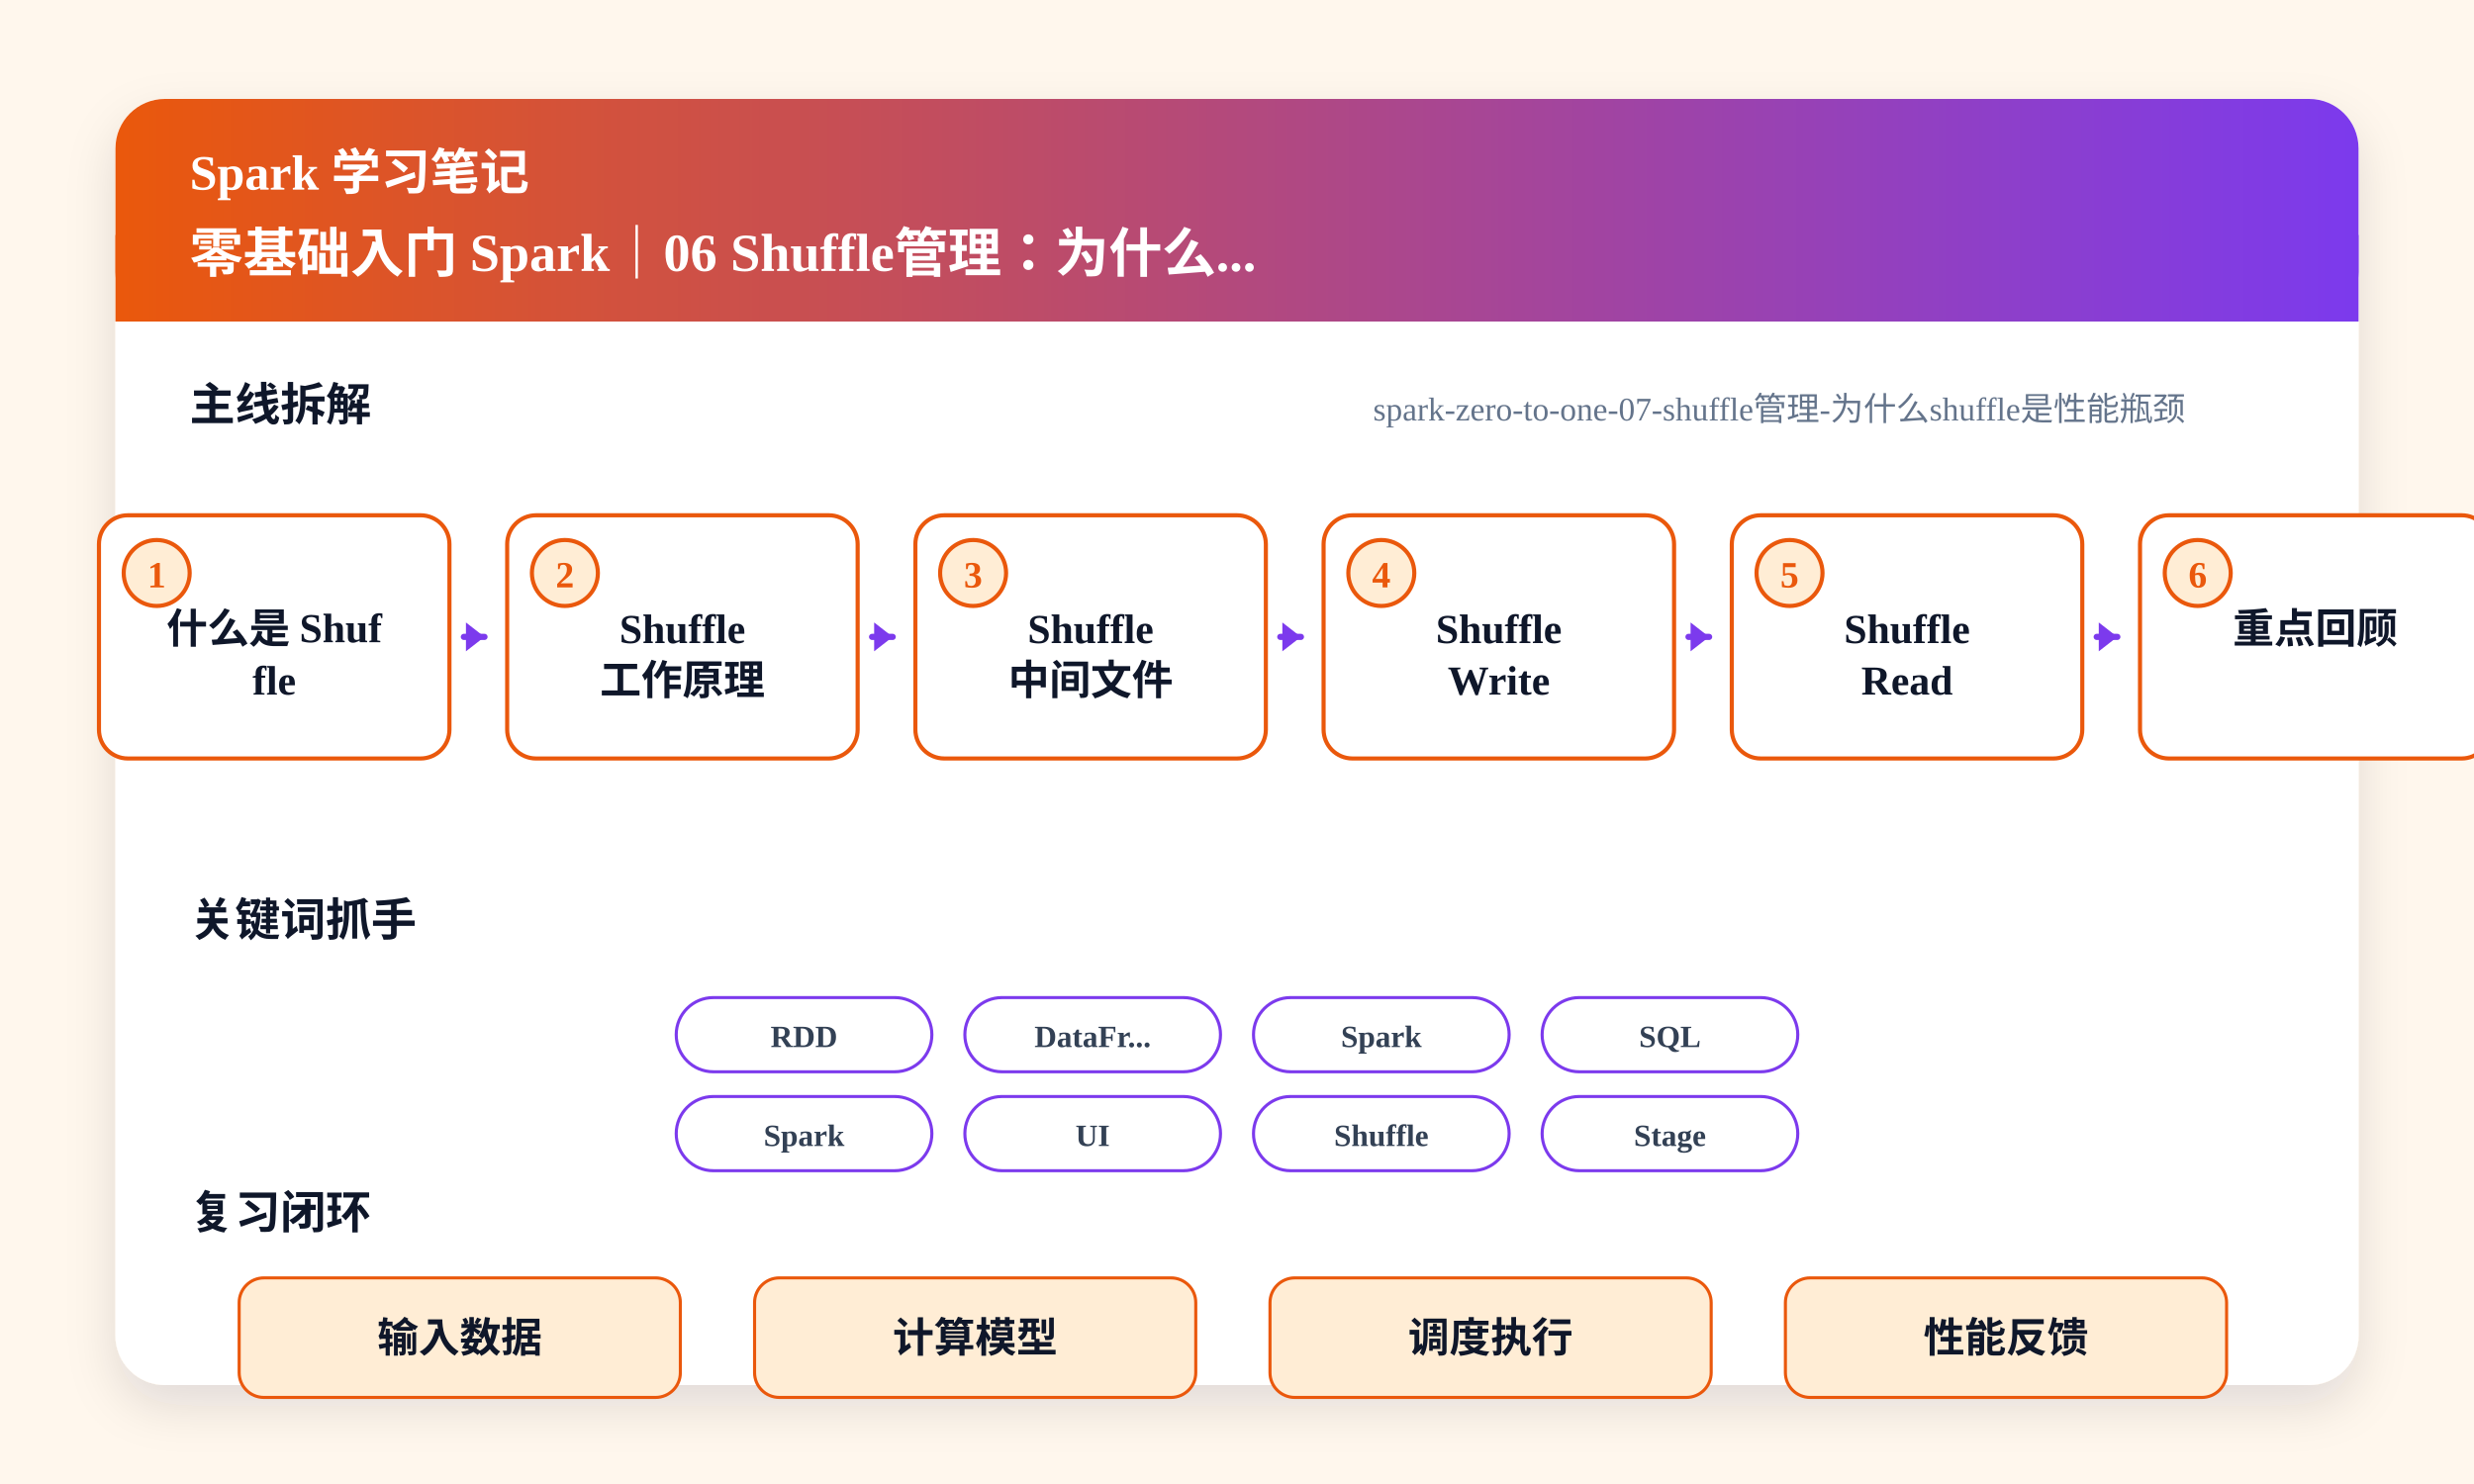
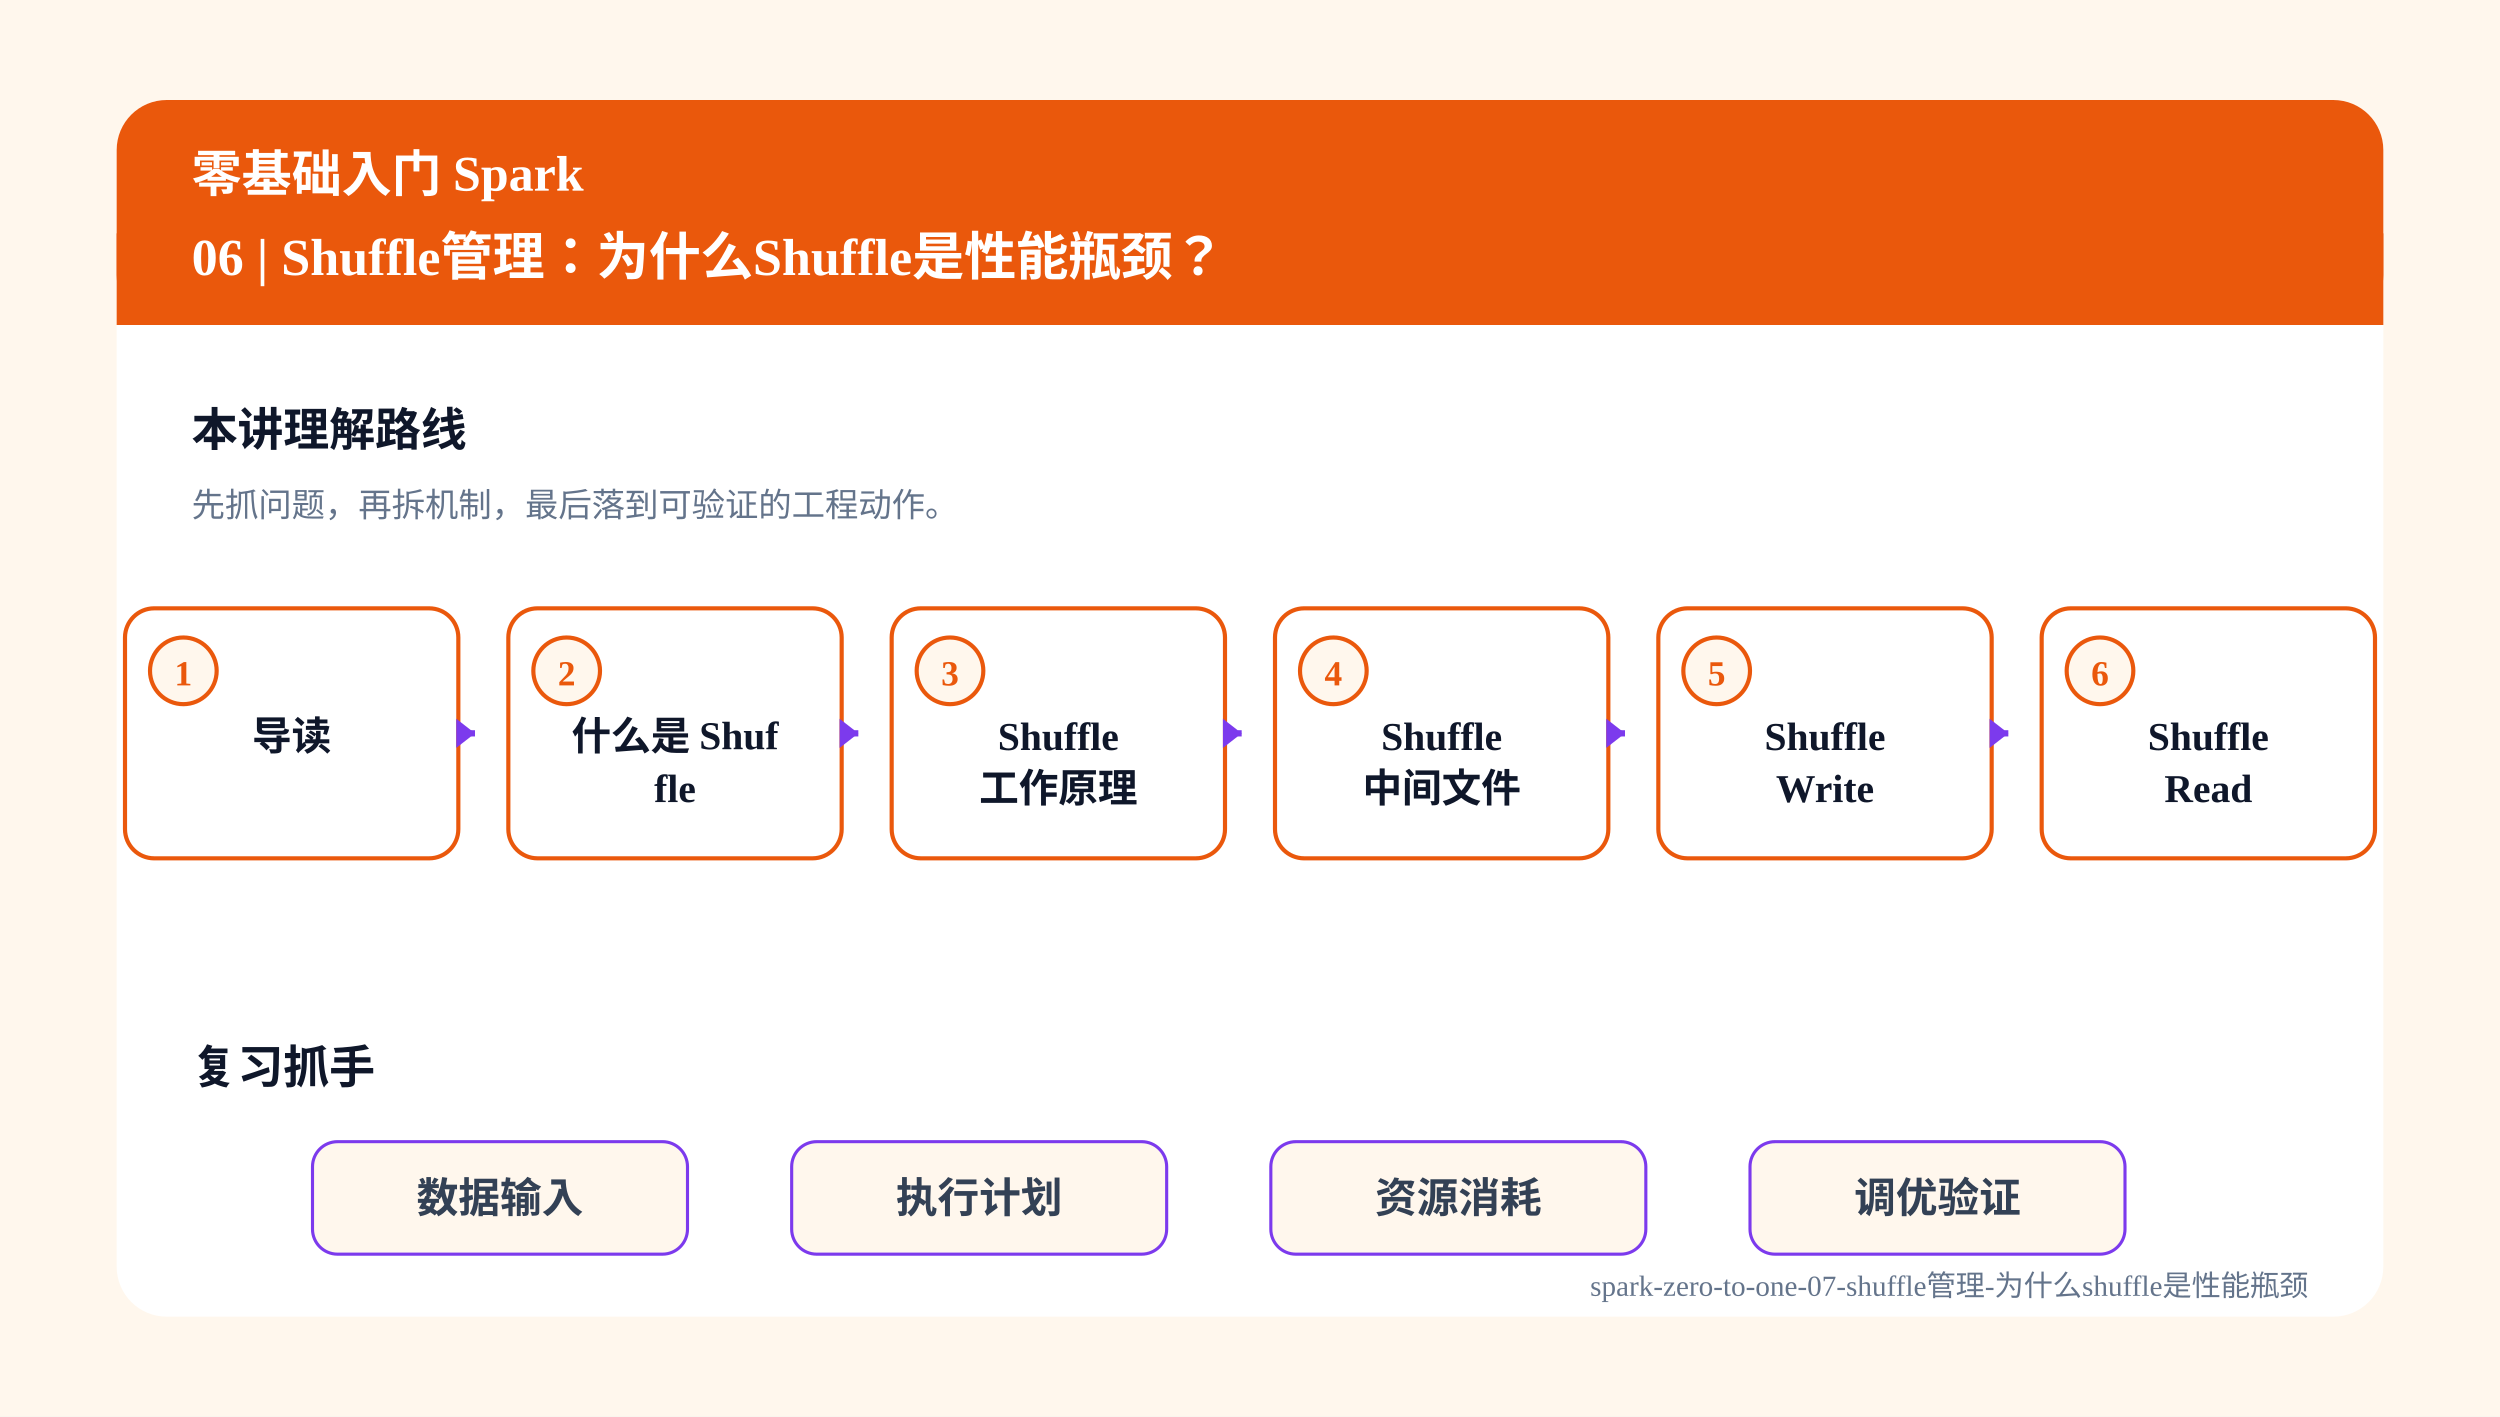
- <svg xmlns="http://www.w3.org/2000/svg" width="1200" height="720" viewBox="0 0 1200 720" role="img" aria-labelledby="title desc">
-   <defs>
-     <linearGradient id="header" x1="0" y1="0" x2="1" y2="0">
-       <stop offset="0%" stop-color="#ea580c" />
-       <stop offset="100%" stop-color="#7c3aed" />
-     </linearGradient>
-     <filter id="shadow" x="-20%" y="-20%" width="140%" height="140%">
-       <feDropShadow dx="0" dy="10" stdDeviation="12" flood-color="#0f172a" flood-opacity="0.12" />
-     </filter>
-   </defs>
-   <rect width="1200" height="720" rx="0" fill="#fff7ed" />
-   <rect x="56" y="48" width="1088" height="624" rx="24" fill="#ffffff" filter="url(#shadow)" />
-   <rect x="56" y="48" width="1088" height="108" rx="24" fill="url(#header)" />
-   <rect x="56" y="114" width="1088" height="42" fill="url(#header)" />
-   <text x="92" y="92" font-size="24" font-weight="800" fill="#ffffff">Spark 学习笔记</text>
-   <text x="92" y="132" text-anchor="start" font-size="26" font-weight="750" fill="#ffffff">零基础入门 Spark｜06  Shuffle管理：为什么...</text>
-   <text x="92" y="204" font-size="22" font-weight="700" fill="#0f172a">主线拆解</text>
-   <text x="1060" y="204" text-anchor="end" font-size="16" fill="#64748b">spark-zero-to-one-07-shuffle管理-为什么shuffle是性能瓶颈</text>
-   <rect x="48" y="250" width="170" height="118" rx="14" fill="#ffffff" stroke="#ea580c" stroke-width="2" />
-   <circle cx="76" cy="278" r="16" fill="#ffedd5" stroke="#ea580c" stroke-width="2" />
-   <text x="76" y="285" text-anchor="middle" font-size="18" font-weight="700" fill="#ea580c">1</text>
-   <text x="133" y="312" text-anchor="middle" font-size="20" font-weight="650" fill="#0f172a">什么是 Shuf</text>
-   <text x="133" y="337" text-anchor="middle" font-size="20" font-weight="650" fill="#0f172a">fle</text>
-   <path d="M 225 309 H 235" stroke="#7c3aed" stroke-width="3" stroke-linecap="round" />
-   <path d="M 235 309 l -9 -7 v 14 z" fill="#7c3aed" />
-   <rect x="246" y="250" width="170" height="118" rx="14" fill="#ffffff" stroke="#ea580c" stroke-width="2" />
-   <circle cx="274" cy="278" r="16" fill="#ffedd5" stroke="#ea580c" stroke-width="2" />
-   <text x="274" y="285" text-anchor="middle" font-size="18" font-weight="700" fill="#ea580c">2</text>
-   <text x="331" y="312" text-anchor="middle" font-size="20" font-weight="650" fill="#0f172a">Shuffle </text>
-   <text x="331" y="337" text-anchor="middle" font-size="20" font-weight="650" fill="#0f172a">工作原理</text>
-   <path d="M 423 309 H 433" stroke="#7c3aed" stroke-width="3" stroke-linecap="round" />
-   <path d="M 433 309 l -9 -7 v 14 z" fill="#7c3aed" />
-   <rect x="444" y="250" width="170" height="118" rx="14" fill="#ffffff" stroke="#ea580c" stroke-width="2" />
-   <circle cx="472" cy="278" r="16" fill="#ffedd5" stroke="#ea580c" stroke-width="2" />
-   <text x="472" y="285" text-anchor="middle" font-size="18" font-weight="700" fill="#ea580c">3</text>
-   <text x="529" y="312" text-anchor="middle" font-size="20" font-weight="650" fill="#0f172a">Shuffle </text>
-   <text x="529" y="337" text-anchor="middle" font-size="20" font-weight="650" fill="#0f172a">中间文件</text>
-   <path d="M 621 309 H 631" stroke="#7c3aed" stroke-width="3" stroke-linecap="round" />
-   <path d="M 631 309 l -9 -7 v 14 z" fill="#7c3aed" />
-   <rect x="642" y="250" width="170" height="118" rx="14" fill="#ffffff" stroke="#ea580c" stroke-width="2" />
-   <circle cx="670" cy="278" r="16" fill="#ffedd5" stroke="#ea580c" stroke-width="2" />
-   <text x="670" y="285" text-anchor="middle" font-size="18" font-weight="700" fill="#ea580c">4</text>
-   <text x="727" y="312" text-anchor="middle" font-size="20" font-weight="650" fill="#0f172a">Shuffle </text>
-   <text x="727" y="337" text-anchor="middle" font-size="20" font-weight="650" fill="#0f172a">Write</text>
-   <path d="M 819 309 H 829" stroke="#7c3aed" stroke-width="3" stroke-linecap="round" />
-   <path d="M 829 309 l -9 -7 v 14 z" fill="#7c3aed" />
-   <rect x="840" y="250" width="170" height="118" rx="14" fill="#ffffff" stroke="#ea580c" stroke-width="2" />
-   <circle cx="868" cy="278" r="16" fill="#ffedd5" stroke="#ea580c" stroke-width="2" />
-   <text x="868" y="285" text-anchor="middle" font-size="18" font-weight="700" fill="#ea580c">5</text>
-   <text x="925" y="312" text-anchor="middle" font-size="20" font-weight="650" fill="#0f172a">Shuffle </text>
-   <text x="925" y="337" text-anchor="middle" font-size="20" font-weight="650" fill="#0f172a">Read</text>
-   <path d="M 1017 309 H 1027" stroke="#7c3aed" stroke-width="3" stroke-linecap="round" />
-   <path d="M 1027 309 l -9 -7 v 14 z" fill="#7c3aed" />
-   <rect x="1038" y="250" width="170" height="118" rx="14" fill="#ffffff" stroke="#ea580c" stroke-width="2" />
-   <circle cx="1066" cy="278" r="16" fill="#ffedd5" stroke="#ea580c" stroke-width="2" />
-   <text x="1066" y="285" text-anchor="middle" font-size="18" font-weight="700" fill="#ea580c">6</text>
-   <text x="1123" y="312" text-anchor="middle" font-size="20" font-weight="650" fill="#0f172a">重点回顾</text>
-   <text x="92" y="454" font-size="22" font-weight="700" fill="#0f172a">关键词抓手</text>
-   <rect x="328" y="484" width="124" height="36" rx="18" fill="#ffffff" stroke="#7c3aed" stroke-width="1.5" />
-   <text x="390" y="508" text-anchor="middle" font-size="15" font-weight="600" fill="#334155">RDD</text>
-   <rect x="468" y="484" width="124" height="36" rx="18" fill="#ffffff" stroke="#7c3aed" stroke-width="1.5" />
-   <text x="530" y="508" text-anchor="middle" font-size="15" font-weight="600" fill="#334155">DataFr...</text>
-   <rect x="608" y="484" width="124" height="36" rx="18" fill="#ffffff" stroke="#7c3aed" stroke-width="1.5" />
-   <text x="670" y="508" text-anchor="middle" font-size="15" font-weight="600" fill="#334155">Spark</text>
-   <rect x="748" y="484" width="124" height="36" rx="18" fill="#ffffff" stroke="#7c3aed" stroke-width="1.5" />
-   <text x="810" y="508" text-anchor="middle" font-size="15" font-weight="600" fill="#334155">SQL</text>
-   <rect x="328" y="532" width="124" height="36" rx="18" fill="#ffffff" stroke="#7c3aed" stroke-width="1.5" />
-   <text x="390" y="556" text-anchor="middle" font-size="15" font-weight="600" fill="#334155">Spark</text>
-   <rect x="468" y="532" width="124" height="36" rx="18" fill="#ffffff" stroke="#7c3aed" stroke-width="1.5" />
-   <text x="530" y="556" text-anchor="middle" font-size="15" font-weight="600" fill="#334155">UI</text>
-   <rect x="608" y="532" width="124" height="36" rx="18" fill="#ffffff" stroke="#7c3aed" stroke-width="1.5" />
-   <text x="670" y="556" text-anchor="middle" font-size="15" font-weight="600" fill="#334155">Shuffle</text>
-   <rect x="748" y="532" width="124" height="36" rx="18" fill="#ffffff" stroke="#7c3aed" stroke-width="1.5" />
-   <text x="810" y="556" text-anchor="middle" font-size="15" font-weight="600" fill="#334155">Stage</text>
-   <text x="92" y="596" font-size="22" font-weight="700" fill="#0f172a">复习闭环</text>
-   <rect x="116" y="620" width="214" height="58" rx="12" fill="#ffedd5" stroke="#ea580c" stroke-width="1.5" />
-   <text x="223" y="656" text-anchor="middle" font-size="20" font-weight="700" fill="#0f172a">输入数据</text>
-   <rect x="366" y="620" width="214" height="58" rx="12" fill="#ffedd5" stroke="#ea580c" stroke-width="1.5" />
-   <text x="473" y="656" text-anchor="middle" font-size="20" font-weight="700" fill="#0f172a">计算模型</text>
-   <rect x="616" y="620" width="214" height="58" rx="12" fill="#ffedd5" stroke="#ea580c" stroke-width="1.5" />
-   <text x="723" y="656" text-anchor="middle" font-size="20" font-weight="700" fill="#0f172a">调度执行</text>
-   <rect x="866" y="620" width="214" height="58" rx="12" fill="#ffedd5" stroke="#ea580c" stroke-width="1.5" />
-   <text x="973" y="656" text-anchor="middle" font-size="20" font-weight="700" fill="#0f172a">性能反馈</text>
+ <svg xmlns="http://www.w3.org/2000/svg" width="1200" height="680" viewBox="0 0 1200 680" role="img">
+   <rect width="1200" height="680" fill="#fff7ed" />
+   <rect x="56" y="48" width="1088" height="584" rx="24" fill="#ffffff" />
+   <rect x="56" y="48" width="1088" height="108" rx="24" fill="#ea580c" />
+   <rect x="56" y="112" width="1088" height="44" fill="#ea580c" />
+   <text x="92" y="92" font-size="24" font-weight="800" fill="#fff">零基础入门 Spark</text>
+   <text x="92" y="132" text-anchor="start" font-size="25" font-weight="700" fill="#fff">06 | Shuffle管理：为什么Shuffle是性能瓶颈？</text>
+   <text x="92" y="214" font-size="22" font-weight="800" fill="#0f172a">本讲理解路线</text>
+   <text x="92" y="248" font-size="16" fill="#64748b">先抓问题，再拆机制，最后落到可验证的工程动作。</text>
+   <rect x="60" y="292" width="160" height="120" rx="14" fill="#fff" stroke="#ea580c" stroke-width="2" />
+   <circle cx="88" cy="322" r="16" fill="#fff7ed" stroke="#ea580c" stroke-width="2" />
+   <text x="88" y="329" text-anchor="middle" font-size="17" font-weight="700" fill="#ea580c">1</text>
+   <text x="140" y="360" text-anchor="middle" font-size="19" font-weight="700" fill="#0f172a">导读</text>
+   <path d="M 226 352 H 228" stroke="#7c3aed" stroke-width="3" />
+   <path d="M 228 352 l -9 -7 v14 z" fill="#7c3aed" />
+   <rect x="244" y="292" width="160" height="120" rx="14" fill="#fff" stroke="#ea580c" stroke-width="2" />
+   <circle cx="272" cy="322" r="16" fill="#fff7ed" stroke="#ea580c" stroke-width="2" />
+   <text x="272" y="329" text-anchor="middle" font-size="17" font-weight="700" fill="#ea580c">2</text>
+   <text x="324" y="360" text-anchor="middle" font-size="19" font-weight="700" fill="#0f172a">什么是 Shuf</text>
+   <text x="324" y="385" text-anchor="middle" font-size="19" font-weight="700" fill="#0f172a">fle</text>
+   <path d="M 410 352 H 412" stroke="#7c3aed" stroke-width="3" />
+   <path d="M 412 352 l -9 -7 v14 z" fill="#7c3aed" />
+   <rect x="428" y="292" width="160" height="120" rx="14" fill="#fff" stroke="#ea580c" stroke-width="2" />
+   <circle cx="456" cy="322" r="16" fill="#fff7ed" stroke="#ea580c" stroke-width="2" />
+   <text x="456" y="329" text-anchor="middle" font-size="17" font-weight="700" fill="#ea580c">3</text>
+   <text x="508" y="360" text-anchor="middle" font-size="19" font-weight="700" fill="#0f172a">Shuffle </text>
+   <text x="508" y="385" text-anchor="middle" font-size="19" font-weight="700" fill="#0f172a">工作原理</text>
+   <path d="M 594 352 H 596" stroke="#7c3aed" stroke-width="3" />
+   <path d="M 596 352 l -9 -7 v14 z" fill="#7c3aed" />
+   <rect x="612" y="292" width="160" height="120" rx="14" fill="#fff" stroke="#ea580c" stroke-width="2" />
+   <circle cx="640" cy="322" r="16" fill="#fff7ed" stroke="#ea580c" stroke-width="2" />
+   <text x="640" y="329" text-anchor="middle" font-size="17" font-weight="700" fill="#ea580c">4</text>
+   <text x="692" y="360" text-anchor="middle" font-size="19" font-weight="700" fill="#0f172a">Shuffle </text>
+   <text x="692" y="385" text-anchor="middle" font-size="19" font-weight="700" fill="#0f172a">中间文件</text>
+   <path d="M 778 352 H 780" stroke="#7c3aed" stroke-width="3" />
+   <path d="M 780 352 l -9 -7 v14 z" fill="#7c3aed" />
+   <rect x="796" y="292" width="160" height="120" rx="14" fill="#fff" stroke="#ea580c" stroke-width="2" />
+   <circle cx="824" cy="322" r="16" fill="#fff7ed" stroke="#ea580c" stroke-width="2" />
+   <text x="824" y="329" text-anchor="middle" font-size="17" font-weight="700" fill="#ea580c">5</text>
+   <text x="876" y="360" text-anchor="middle" font-size="19" font-weight="700" fill="#0f172a">Shuffle </text>
+   <text x="876" y="385" text-anchor="middle" font-size="19" font-weight="700" fill="#0f172a">Write</text>
+   <path d="M 962 352 H 964" stroke="#7c3aed" stroke-width="3" />
+   <path d="M 964 352 l -9 -7 v14 z" fill="#7c3aed" />
+   <rect x="980" y="292" width="160" height="120" rx="14" fill="#fff" stroke="#ea580c" stroke-width="2" />
+   <circle cx="1008" cy="322" r="16" fill="#fff7ed" stroke="#ea580c" stroke-width="2" />
+   <text x="1008" y="329" text-anchor="middle" font-size="17" font-weight="700" fill="#ea580c">6</text>
+   <text x="1060" y="360" text-anchor="middle" font-size="19" font-weight="700" fill="#0f172a">Shuffle </text>
+   <text x="1060" y="385" text-anchor="middle" font-size="19" font-weight="700" fill="#0f172a">Read</text>
+   <text x="92" y="520" font-size="22" font-weight="800" fill="#0f172a">复习抓手</text>
+   <rect x="150" y="548" width="180" height="54" rx="12" fill="#fff7ed" stroke="#7c3aed" stroke-width="1.5" />
+   <text x="240" y="582" text-anchor="middle" font-size="20" font-weight="700" fill="#334155">数据输入</text>
+   <rect x="380" y="548" width="180" height="54" rx="12" fill="#fff7ed" stroke="#7c3aed" stroke-width="1.5" />
+   <text x="470" y="582" text-anchor="middle" font-size="20" font-weight="700" fill="#334155">执行计划</text>
+   <rect x="610" y="548" width="180" height="54" rx="12" fill="#fff7ed" stroke="#7c3aed" stroke-width="1.5" />
+   <text x="700" y="582" text-anchor="middle" font-size="20" font-weight="700" fill="#334155">资源消耗</text>
+   <rect x="840" y="548" width="180" height="54" rx="12" fill="#fff7ed" stroke="#7c3aed" stroke-width="1.5" />
+   <text x="930" y="582" text-anchor="middle" font-size="20" font-weight="700" fill="#334155">调优验证</text>
+   <text x="1108" y="622" text-anchor="end" font-size="14" fill="#64748b">spark-zero-to-one-07-shuffle管理-为什么shuffle是性能瓶颈</text>
</svg>
